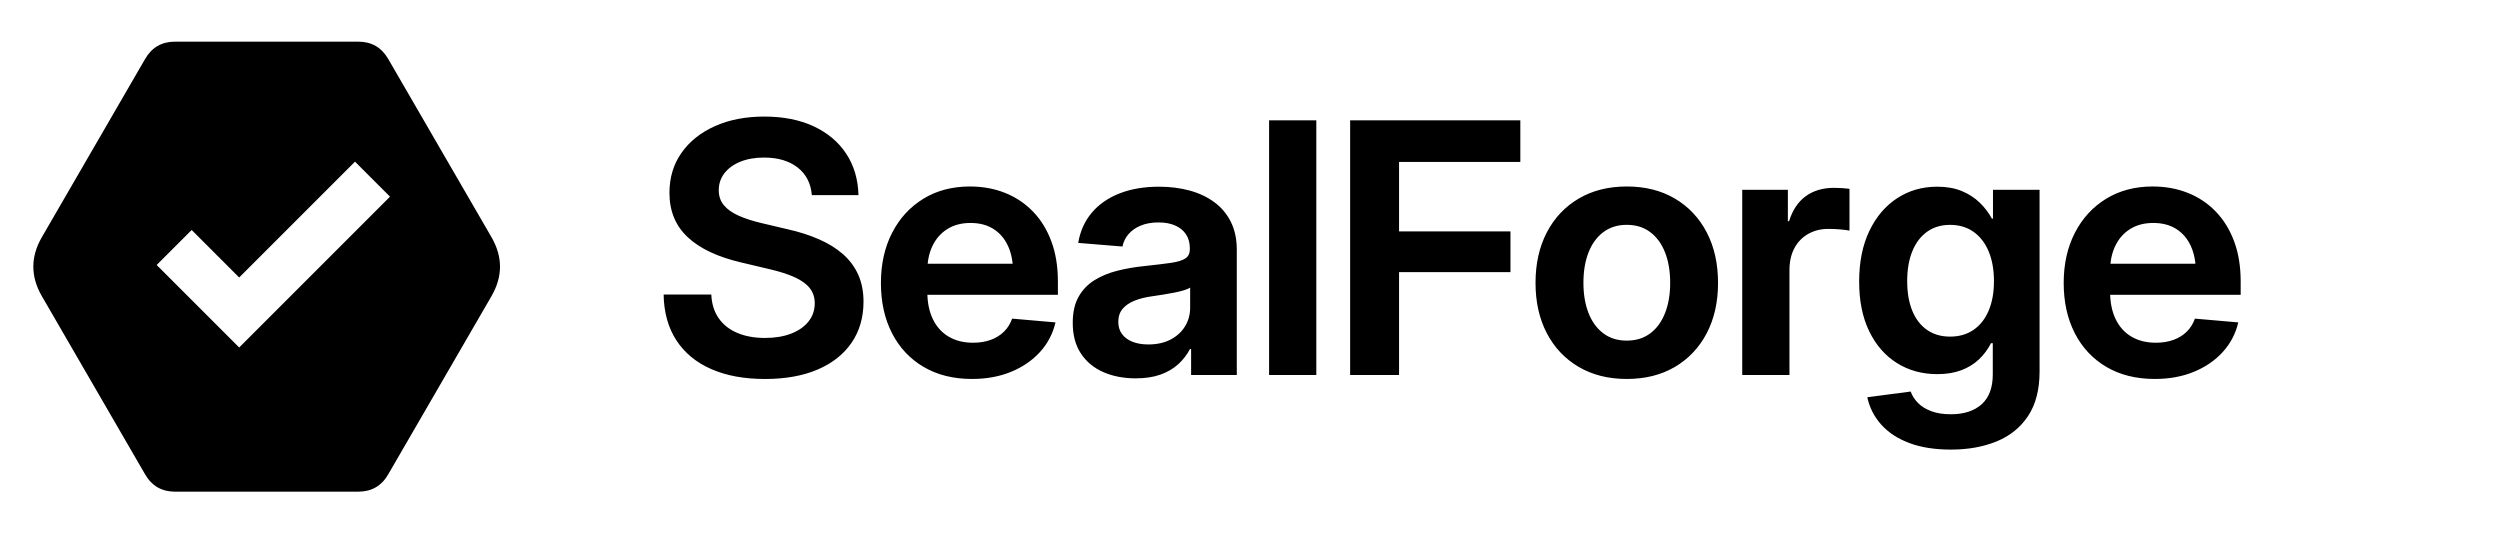
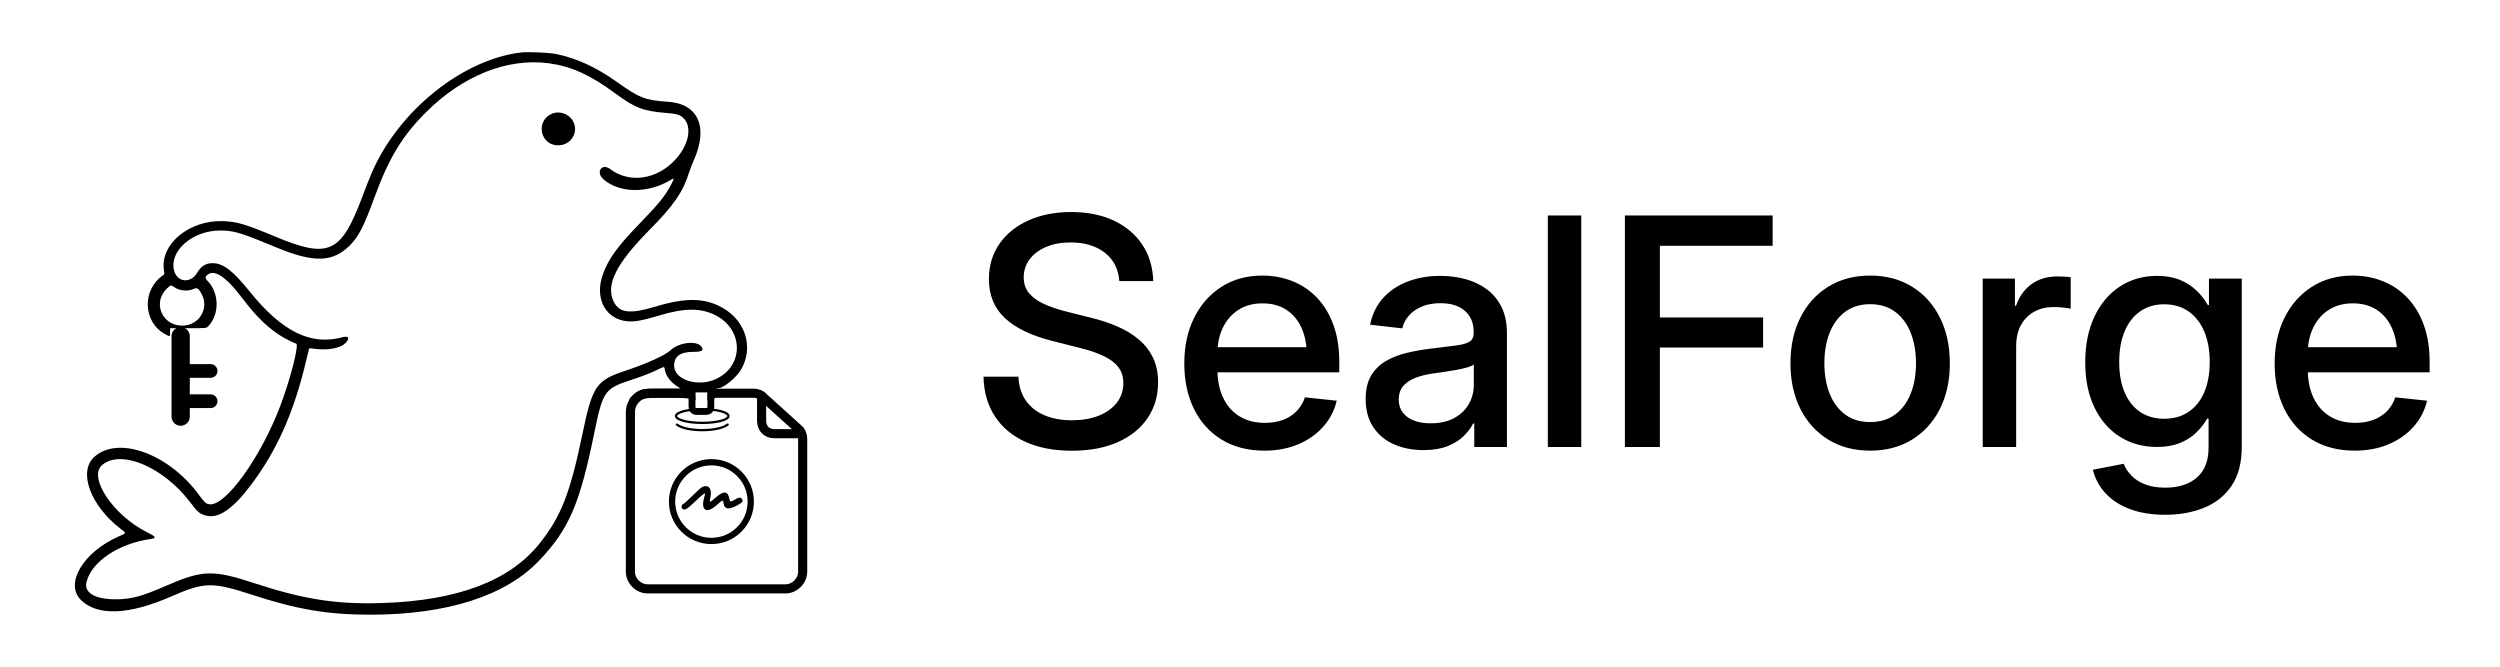
- <svg xmlns="http://www.w3.org/2000/svg" width="300" height="64" viewBox="0 0 300 64" role="img" aria-label="SealForge">
-   <path fill="#000000" fill-rule="evenodd" d="M21 5H43Q45.4 5 46.6 7.1L59 28.5Q61 32 59 35.5L46.6 56.9Q45.4 59 43 59H21Q18.6 59 17.4 56.9L5 35.5Q3 32 5 28.5L17.4 7.1Q18.6 5 21 5ZM18.8 31.8L23 27.6L28.7 33.3L42.6 19.4L46.8 23.6L28.7 41.7Z" />
-   <path fill="#000000" d="M91.793 45.478Q88.056 45.478 85.346 44.288Q82.637 43.099 81.161 40.832Q79.686 38.566 79.636 35.345H85.357Q85.429 37.017 86.24 38.183Q87.051 39.348 88.479 39.951Q89.907 40.554 91.794 40.554Q93.588 40.554 94.928 40.038Q96.267 39.522 97.018 38.583Q97.769 37.645 97.769 36.396Q97.769 35.322 97.163 34.565Q96.557 33.809 95.339 33.258Q94.121 32.708 92.272 32.283L88.949 31.496Q84.703 30.507 82.518 28.456Q80.334 26.405 80.334 23.142Q80.334 20.392 81.784 18.334Q83.233 16.277 85.8 15.132Q88.366 13.988 91.713 13.988Q95.117 13.988 97.628 15.153Q100.138 16.318 101.54 18.437Q102.942 20.555 103.017 23.417H97.419Q97.248 21.294 95.716 20.1Q94.185 18.907 91.687 18.907Q90.052 18.907 88.827 19.41Q87.602 19.912 86.927 20.795Q86.251 21.678 86.251 22.823Q86.251 23.906 86.884 24.65Q87.517 25.395 88.697 25.909Q89.877 26.424 91.507 26.801L94.428 27.489Q96.573 27.968 98.275 28.713Q99.977 29.458 101.171 30.512Q102.365 31.566 102.993 32.976Q103.621 34.387 103.621 36.202Q103.621 39.024 102.201 41.112Q100.78 43.199 98.131 44.338Q95.481 45.478 91.793 45.478ZM116.646 45.476Q113.287 45.476 110.83 44.028Q108.372 42.579 107.041 39.982Q105.71 37.386 105.71 33.959Q105.71 30.548 107.052 27.939Q108.394 25.329 110.799 23.853Q113.204 22.378 116.383 22.378Q118.665 22.378 120.591 23.141Q122.518 23.904 123.945 25.373Q125.372 26.842 126.16 28.957Q126.948 31.072 126.948 33.779V35.376H107.999V31.648H124.162L121.569 32.637Q121.569 30.843 120.965 29.523Q120.361 28.203 119.222 27.479Q118.082 26.755 116.456 26.755Q114.841 26.755 113.682 27.484Q112.523 28.213 111.901 29.503Q111.28 30.793 111.28 32.492V35.013Q111.28 36.918 111.942 38.293Q112.605 39.667 113.838 40.397Q115.072 41.127 116.765 41.127Q117.955 41.127 118.897 40.781Q119.839 40.435 120.491 39.785Q121.143 39.136 121.454 38.235L126.659 38.688Q126.191 40.706 124.804 42.234Q123.418 43.761 121.33 44.618Q119.242 45.476 116.646 45.476ZM136.284 45.402Q134.112 45.402 132.405 44.656Q130.697 43.91 129.713 42.427Q128.729 40.944 128.729 38.741Q128.729 36.855 129.428 35.616Q130.127 34.376 131.332 33.626Q132.538 32.877 134.082 32.488Q135.626 32.099 137.305 31.931Q139.301 31.718 140.502 31.544Q141.703 31.371 142.242 31.013Q142.781 30.655 142.781 29.919V29.789Q142.781 28.838 142.338 28.147Q141.895 27.456 141.054 27.074Q140.214 26.692 139.01 26.692Q137.795 26.692 136.882 27.072Q135.969 27.453 135.415 28.104Q134.861 28.756 134.697 29.582L129.384 29.149Q129.743 27.029 131.015 25.523Q132.288 24.018 134.345 23.21Q136.402 22.403 139.091 22.403Q141.062 22.403 142.762 22.867Q144.463 23.332 145.732 24.272Q147.001 25.212 147.708 26.636Q148.415 28.059 148.415 29.982V45.0H142.933V41.891H142.795Q142.262 42.906 141.394 43.701Q140.526 44.495 139.268 44.948Q138.009 45.402 136.284 45.402ZM137.789 41.334Q139.351 41.334 140.478 40.741Q141.605 40.148 142.211 39.149Q142.818 38.15 142.818 36.927V34.514Q142.557 34.686 142.048 34.839Q141.538 34.992 140.877 35.123Q140.216 35.254 139.508 35.364Q138.8 35.475 138.145 35.57Q137.034 35.725 136.137 36.084Q135.24 36.444 134.718 37.058Q134.195 37.673 134.195 38.627Q134.195 39.49 134.649 40.096Q135.104 40.702 135.912 41.018Q136.72 41.334 137.789 41.334ZM157.958 14.443V45.0H152.291V14.443ZM162.017 45.0V14.443H182.44V19.43H167.887V27.77H181.256V32.652H167.887V45.0ZM195.213 45.476Q191.913 45.476 189.446 44.03Q186.98 42.583 185.621 39.988Q184.263 37.392 184.263 33.949Q184.263 30.485 185.621 27.883Q186.98 25.281 189.446 23.829Q191.913 22.378 195.213 22.378Q198.529 22.378 200.988 23.829Q203.447 25.281 204.806 27.883Q206.164 30.485 206.164 33.949Q206.164 37.392 204.806 39.988Q203.447 42.583 200.988 44.03Q198.529 45.476 195.213 45.476ZM195.213 40.874Q196.865 40.874 198.03 40.002Q199.194 39.13 199.808 37.565Q200.421 36 200.421 33.941Q200.421 31.855 199.808 30.294Q199.194 28.732 198.03 27.856Q196.865 26.98 195.213 26.98Q193.572 26.98 192.405 27.853Q191.238 28.726 190.624 30.288Q190.011 31.85 190.011 33.941Q190.011 36.006 190.624 37.568Q191.238 39.13 192.402 40.002Q193.566 40.874 195.213 40.874ZM209.068 45.0V22.779H214.544V26.543H214.689Q215.298 24.567 216.676 23.554Q218.055 22.541 220.101 22.541Q220.6 22.541 221.088 22.575Q221.575 22.609 221.939 22.659V27.675Q221.606 27.601 220.865 27.534Q220.125 27.468 219.39 27.468Q218.066 27.468 217.006 28.057Q215.946 28.646 215.34 29.756Q214.735 30.865 214.735 32.436V45.0ZM234.106 53.951Q231.209 53.951 229.111 53.16Q227.013 52.369 225.748 50.954Q224.483 49.538 224.074 47.669L229.282 46.984Q229.557 47.753 230.176 48.372Q230.796 48.99 231.774 49.351Q232.751 49.711 234.098 49.711Q236.462 49.711 237.798 48.513Q239.134 47.314 239.134 44.923V41.182H238.918Q238.369 42.273 237.488 43.113Q236.607 43.953 235.365 44.425Q234.122 44.896 232.477 44.896Q229.751 44.896 227.63 43.566Q225.51 42.235 224.304 39.748Q223.098 37.26 223.098 33.797Q223.098 30.275 224.319 27.721Q225.54 25.166 227.66 23.784Q229.781 22.403 232.468 22.403Q234.136 22.403 235.391 22.917Q236.647 23.43 237.553 24.305Q238.459 25.179 239.029 26.242H239.158V22.779H244.748V44.583Q244.748 47.834 243.379 49.905Q242.009 51.977 239.606 52.964Q237.203 53.951 234.106 53.951ZM234.007 40.393Q235.644 40.393 236.824 39.584Q238.003 38.775 238.639 37.277Q239.275 35.779 239.275 33.736Q239.275 31.693 238.642 30.176Q238.008 28.659 236.829 27.822Q235.649 26.984 234.007 26.984Q232.403 26.984 231.248 27.812Q230.093 28.639 229.478 30.152Q228.863 31.665 228.863 33.736Q228.863 35.81 229.48 37.305Q230.098 38.799 231.253 39.596Q232.408 40.393 234.007 40.393ZM258.579 45.476Q255.22 45.476 252.763 44.028Q250.306 42.579 248.974 39.982Q247.643 37.386 247.643 33.959Q247.643 30.548 248.985 27.939Q250.327 25.329 252.732 23.853Q255.137 22.378 258.316 22.378Q260.598 22.378 262.525 23.141Q264.451 23.904 265.878 25.373Q267.305 26.842 268.093 28.957Q268.881 31.072 268.881 33.779V35.376H249.932V31.648H266.095L263.502 32.637Q263.502 30.843 262.899 29.523Q262.295 28.203 261.155 27.479Q260.016 26.755 258.389 26.755Q256.774 26.755 255.615 27.484Q254.456 28.213 253.835 29.503Q253.213 30.793 253.213 32.492V35.013Q253.213 36.918 253.876 38.293Q254.538 39.667 255.772 40.397Q257.006 41.127 258.699 41.127Q259.888 41.127 260.83 40.781Q261.772 40.435 262.424 39.785Q263.076 39.136 263.388 38.235L268.592 38.688Q268.124 40.706 266.738 42.234Q265.351 43.761 263.263 44.618Q261.175 45.476 258.579 45.476Z" />
+ <svg xmlns="http://www.w3.org/2000/svg" width="330" height="88" viewBox="0 0 330 88" role="img" aria-label="SealForge">
+   <g transform="translate(8 5) scale(0.07528958) translate(-28 -11)">
+     <g id="paper" fill="none" stroke="#000000" stroke-width="16" stroke-linecap="round" stroke-linejoin="round">
+       <path d="M1131 634H1060C1042 634 1027 649 1027 667V947C1027 963 1041 977 1057 977H1299C1315 977 1329 963 1329 947V714C1329 707 1326 700 1322 697L1260 641C1257 637 1250 634 1243 634H1172" />
+       <path d="M1257 641V682C1257 696 1266 705 1280 705H1326" />
+     </g>
+     <g id="seal-contour" fill="#000000">
+       <path fill-rule="evenodd" d="M835.0 36.6C732.7 48.9 621.1 138.5 574.2 246.0C570.9 253.4 563.2 273.0 557.0 289.5C519.7 388.8 498.3 398.6 404.5 359.5C351.8 337.5 337.8 333.3 313.0 332.3C254.3 330.0 202.8 372.0 209.0 417.3C210.2 425.4 210.2 425.4 207.3 427.4C170.1 453.2 172.5 509.9 211.7 530.7C220.0 535.2 220.0 535.2 220.0 527.0V520.0H251.8C283.6 520.0 283.6 520.0 286.7 516.7C306.8 495.9 306.4 458.4 285.8 437.3C281.0 432.4 281.1 429.5 286.3 425.8C297.8 417.6 316.1 428.8 339.6 458.6C343.9 464.1 351.4 473.6 356.1 479.6C379.2 508.8 403.5 529.5 429.6 542.1C435.2 544.8 440.2 547.0 440.8 547.0C446.8 547.0 431.2 608.6 413.0 656.6C378.6 747.1 317.0 832.5 288.9 828.7C282.8 827.9 280.8 826.0 269.8 811.2C216.8 739.7 128.9 708.1 87.2 745.5C58.4 771.4 79.8 830.4 132.9 871.5C143.8 879.9 143.9 879.0 130.5 884.8C67.6 912.1 34.2 968.4 64.1 997.0C93.3 1025.0 148.0 1022.7 222.3 990.2C279.9 964.9 293.9 964.6 363.5 987.3C442.6 1013.2 496.7 1022.3 571.0 1022.3C705.7 1022.2 808.1 989.4 867.0 927.4C919.3 872.3 938.0 829.1 963.6 704.0C978.7 630.3 981.6 626.1 1027.5 611.0C1048.5 604.1 1063.4 598.3 1075.9 592.1C1086.3 587.0 1086.6 587.0 1087.3 592.5C1088.8 603.0 1097.1 614.2 1109.1 622.0L1115.3 626.0H1084.9C1051.9 626.0 1047.0 626.6 1038.5 631.5C1034.0 634.2 1025.0 643.2 1025.0 645.0C1025.0 646.8 1045.6 645.7 1050.5 643.7C1057.3 640.9 1130.0 641.2 1130.0 644.0C1130.0 645.8 1130.7 646.0 1135.6 646.0H1141.2L1140.8 639.2L1140.5 632.5H1151.5H1162.5L1162.2 639.2L1161.8 646.0H1167.9C1173.3 646.0 1174.0 645.8 1174.0 644.0C1174.0 642.7 1174.7 642.0 1176.0 642.0C1177.8 642.0 1178.0 641.3 1178.0 633.5C1178.0 625.0 1178.0 625.0 1181.7 625.0C1190.3 625.0 1212.9 606.4 1220.9 592.7C1243.1 554.9 1229.7 508.4 1190.0 485.1C1158.6 466.7 1125.0 465.8 1071.3 482.0C1026.6 495.5 1007.9 493.5 998.0 474.0C983.0 444.6 1001.4 407.4 1060.6 347.5C1103.0 304.6 1119.1 281.3 1129.5 248.0C1131.5 241.7 1135.1 232.2 1137.5 227.0C1164.3 168.3 1146.5 126.5 1093.0 123.0C1052.4 120.3 1043.0 116.6 1001.5 87.0C967.0 62.5 932.4 46.7 897.5 39.4C884.8 36.8 847.5 35.1 835.0 36.6ZM884.5 55.6C923.2 60.9 957.0 76.1 999.7 107.8C1034.5 133.6 1049.2 139.3 1088.5 142.5C1107.4 144.0 1112.8 145.4 1118.8 150.6C1136.3 165.6 1130.0 198.9 1104.6 225.7C1072.3 259.8 1025.0 266.2 991.7 241.1C976.7 229.7 965.5 246.8 979.9 259.1C1008.8 283.9 1058.7 284.0 1098.8 259.4C1104.0 256.2 1104.0 257.0 1099.1 266.8C1089.5 285.9 1076.9 301.8 1048.1 331.4C1004.2 376.3 987.6 399.2 978.0 427.8C965.5 465.3 980.6 498.8 1013.6 506.6C1028.4 510.1 1043.2 508.1 1076.5 498.0C1121.6 484.4 1149.6 484.1 1175.5 497.0C1225.0 521.5 1226.7 584.7 1178.5 608.4C1146.5 624.2 1103.6 611.0 1103.6 585.5C1103.6 569.4 1114.5 561.5 1136.8 561.5C1152.7 561.5 1156.3 559.2 1151.5 552.3C1143.8 541.2 1111.9 544.8 1097.7 558.4C1088.2 567.4 1056.4 581.9 1018.4 594.5C967.0 611.5 960.5 621.0 943.0 705.0C921.1 810.1 905.6 849.6 868.1 897.0C815.6 963.1 723.6 997.9 590.5 1001.9C510.9 1004.3 454.3 995.4 367.8 967.1C295.0 943.2 276.9 943.7 212.5 971.8C170.1 990.3 151.6 995.2 125.0 995.3C88.3 995.4 68.6 983.8 73.4 964.9C82.6 929.0 129.6 897.5 186.2 889.5C196.5 888.0 195.1 885.4 180.5 878.2C120.5 848.7 75.3 781.3 101.0 759.7C134.0 731.9 208.4 763.5 255.0 825.0C268.4 842.7 272.1 845.8 283.0 848.6C305.0 854.2 330.0 837.1 362.0 794.5C408.1 733.0 437.1 667.3 459.0 575.0C461.3 565.4 463.3 556.9 463.6 556.1C463.9 555.2 465.1 555.0 467.8 555.4C494.7 559.8 518.7 555.7 528.3 545.1C535.6 537.0 532.8 533.0 521.9 535.9C466.5 550.9 416.0 525.9 359.3 455.5C329.6 418.6 313.0 406.0 294.2 406.0C282.3 406.0 274.4 411.1 267.1 423.3C256.1 441.5 233.3 439.8 227.4 420.4C216.9 385.5 258.9 348.4 308.5 348.7C332.2 348.9 344.0 352.5 406.5 378.5C471.7 405.6 505.3 404.7 535.0 374.9C550.5 359.5 559.7 341.4 578.5 290.0C603.4 222.0 627.0 183.0 668.0 142.0C732.8 77.1 811.4 45.7 884.5 55.6ZM227.1 447.9C236.2 454.5 250.7 455.9 261.4 451.1C267.1 448.6 269.5 450.0 274.4 458.5C289.6 484.5 271.4 515.6 241.0 515.5C205.9 515.3 189.1 475.8 213.6 451.2C220.7 444.1 221.5 443.9 227.1 447.9ZM888.4 144.4C860.3 157.5 869.1 199.2 900.0 199.4C922.8 199.6 937.2 176.3 926.3 156.8C918.9 143.7 901.9 138.1 888.4 144.4Z" />
+     </g>
+     <g id="key" fill="none" stroke="#000000" stroke-linecap="round" stroke-linejoin="round">
+       <path d="M238.5 534V675" stroke-width="32" />
+       <path d="M238.5 595H291M238.5 648H291" stroke-width="24" />
+     </g>
+     <g id="press" fill="none" stroke="#000000" stroke-linecap="round" stroke-linejoin="round">
+       <ellipse cx="1153" cy="674" rx="46" ry="12" stroke-width="4" />
+       <path d="M1135 630V657Q1135 666 1144 666H1159Q1168 666 1168 657V630" stroke-width="12" />
+     </g>
+     <g id="ink-line" fill="none" stroke="#000000" stroke-linecap="round">
+       <path d="M1108.5 689C1125.5 702 1180.5 702 1197.5 689" stroke-width="4" />
+     </g>
+     <g id="imprint" fill="#000000">
+       <circle cx="1169" cy="824" r="69" fill="none" stroke="#000000" stroke-width="11" />
+       <path fill-rule="evenodd" d="M1152.5 798.7C1150.9 799.5 1143.1 806.5 1135.4 814.1C1127.6 821.8 1120.7 828.0 1120.1 828.0C1117.9 828.0 1115.8 832.7 1117.0 834.9C1120.2 841.1 1125.7 838.3 1142.1 822.4C1152.3 812.4 1158.1 808.0 1158.0 810.2C1158.0 810.4 1157.1 813.9 1156.0 818.0C1150.2 840.3 1161.3 845.8 1179.0 829.5C1188.7 820.6 1189.6 820.4 1190.3 826.7C1191.5 837.4 1199.1 838.8 1213.6 831.0C1223.6 825.5 1225.2 823.5 1222.6 819.5C1220.3 816.0 1216.9 816.3 1209.9 820.6C1203.1 824.8 1201.3 824.6 1200.5 819.3C1198.2 805.2 1190.4 804.5 1176.1 817.2C1165.4 826.6 1165.2 826.6 1167.4 816.0C1170.6 801.2 1163.4 792.9 1152.5 798.7Z" />
+     </g>
+   </g>
+   <path fill="#000000" d="M141.485 59.497Q137.934 59.497 135.341 58.317Q132.748 57.136 131.319 54.946Q129.891 52.756 129.822 49.724H134.434Q134.507 51.577 135.404 52.864Q136.3 54.151 137.871 54.814Q139.442 55.477 141.485 55.477Q143.501 55.477 145.027 54.872Q146.553 54.266 147.418 53.159Q148.283 52.052 148.283 50.574Q148.283 49.327 147.621 48.463Q146.959 47.6 145.665 46.985Q144.37 46.371 142.455 45.903L139 45.029Q134.758 43.971 132.647 41.989Q130.536 40.007 130.536 36.853Q130.536 34.182 131.922 32.189Q133.307 30.197 135.761 29.092Q138.215 27.988 141.401 27.988Q144.626 27.988 147.031 29.124Q149.436 30.261 150.793 32.309Q152.149 34.357 152.228 37.097H147.755Q147.561 34.694 145.822 33.348Q144.082 32.002 141.317 32.002Q139.482 32.002 138.086 32.594Q136.69 33.186 135.911 34.227Q135.131 35.268 135.131 36.615Q135.131 37.871 135.855 38.722Q136.578 39.574 137.862 40.15Q139.145 40.726 140.831 41.144L143.969 41.931Q145.9 42.394 147.525 43.105Q149.149 43.816 150.346 44.833Q151.544 45.851 152.205 47.24Q152.867 48.63 152.867 50.458Q152.867 53.136 151.49 55.176Q150.113 57.217 147.561 58.357Q145.008 59.497 141.485 59.497ZM166.916 59.486Q163.627 59.486 161.253 58.027Q158.879 56.569 157.603 53.974Q156.327 51.378 156.327 47.98Q156.327 44.574 157.619 41.96Q158.912 39.345 161.233 37.861Q163.554 36.378 166.614 36.378Q168.766 36.378 170.614 37.118Q172.463 37.858 173.85 39.309Q175.237 40.761 176.011 42.886Q176.785 45.011 176.785 47.782V49.152H158.525V45.832H174.491L172.495 46.883Q172.495 44.825 171.802 43.286Q171.108 41.747 169.802 40.895Q168.496 40.043 166.643 40.043Q164.802 40.043 163.47 40.902Q162.138 41.762 161.418 43.256Q160.698 44.75 160.698 46.666V48.719Q160.698 50.904 161.455 52.501Q162.211 54.098 163.621 54.958Q165.03 55.818 166.97 55.818Q168.319 55.818 169.381 55.415Q170.443 55.012 171.173 54.255Q171.903 53.497 172.252 52.449L176.448 52.893Q175.982 54.85 174.657 56.334Q173.333 57.818 171.351 58.652Q169.37 59.486 166.916 59.486ZM187.89 59.412Q185.723 59.412 184 58.649Q182.277 57.886 181.273 56.383Q180.268 54.88 180.268 52.679Q180.268 50.778 180.999 49.564Q181.729 48.35 182.965 47.64Q184.201 46.929 185.756 46.564Q187.311 46.2 188.949 46.009Q190.985 45.758 192.206 45.602Q193.427 45.446 193.977 45.101Q194.527 44.755 194.527 43.963V43.81Q194.527 42.65 194.02 41.805Q193.512 40.959 192.533 40.489Q191.553 40.02 190.139 40.02Q188.717 40.02 187.654 40.476Q186.591 40.933 185.946 41.686Q185.301 42.439 185.11 43.344L180.856 42.859Q181.269 40.791 182.553 39.358Q183.837 37.925 185.791 37.17Q187.744 36.415 190.145 36.415Q191.868 36.415 193.448 36.846Q195.029 37.276 196.259 38.185Q197.489 39.095 198.201 40.531Q198.914 41.967 198.914 43.986V59.0H194.605V55.9H194.456Q194.009 56.779 193.179 57.587Q192.349 58.395 191.053 58.903Q189.756 59.412 187.89 59.412ZM188.825 55.877Q190.708 55.877 191.98 55.17Q193.253 54.463 193.897 53.311Q194.542 52.16 194.542 50.827V48.112Q194.309 48.313 193.722 48.487Q193.134 48.66 192.347 48.807Q191.56 48.955 190.729 49.077Q189.898 49.199 189.187 49.294Q187.97 49.455 186.929 49.838Q185.889 50.222 185.261 50.916Q184.634 51.609 184.634 52.751Q184.634 53.749 185.161 54.447Q185.688 55.145 186.631 55.511Q187.573 55.877 188.825 55.877ZM208.727 28.443V59.0H204.314V28.443ZM214.485 59.0V28.443H233.987V32.45H219.103V41.905H232.731V45.87H219.103V59.0ZM246.854 59.486Q243.705 59.486 241.337 58.031Q238.969 56.577 237.655 53.981Q236.341 51.384 236.341 47.965Q236.341 44.515 237.655 41.906Q238.969 39.297 241.337 37.837Q243.705 36.378 246.854 36.378Q250.022 36.378 252.387 37.837Q254.751 39.297 256.065 41.906Q257.379 44.515 257.379 47.965Q257.379 51.384 256.065 53.981Q254.751 56.577 252.387 58.031Q250.022 59.486 246.854 59.486ZM246.854 55.712Q248.817 55.712 250.167 54.711Q251.518 53.71 252.214 51.955Q252.911 50.201 252.911 47.962Q252.911 45.693 252.214 43.935Q251.518 42.176 250.167 41.164Q248.817 40.152 246.854 40.152Q244.909 40.152 243.56 41.159Q242.21 42.167 241.513 43.926Q240.817 45.686 240.817 47.962Q240.817 50.21 241.513 51.96Q242.21 53.71 243.555 54.711Q244.9 55.712 246.854 55.712ZM261.719 59.0V36.779H265.969V40.36H266.12Q266.731 38.544 268.148 37.515Q269.565 36.487 271.607 36.487Q272.073 36.487 272.552 36.519Q273.03 36.552 273.332 36.591V40.75Q273.087 40.689 272.421 40.609Q271.755 40.53 271.011 40.53Q269.647 40.53 268.534 41.134Q267.421 41.737 266.777 42.89Q266.133 44.044 266.133 45.703V59.0ZM285.82 67.951Q283.17 67.951 281.183 67.212Q279.196 66.474 277.948 65.135Q276.7 63.796 276.256 62.003L280.327 61.216Q280.671 62.088 281.373 62.805Q282.075 63.522 283.176 63.946Q284.277 64.371 285.817 64.371Q288.439 64.371 289.986 63.039Q291.533 61.707 291.533 59.073V55.258H291.347Q290.757 56.286 289.868 57.136Q288.978 57.987 287.711 58.492Q286.444 58.997 284.717 58.997Q281.957 58.997 279.816 57.642Q277.676 56.288 276.464 53.781Q275.253 51.275 275.253 47.825Q275.253 44.356 276.465 41.793Q277.677 39.229 279.82 37.822Q281.964 36.415 284.735 36.415Q286.465 36.415 287.747 36.945Q289.029 37.474 289.942 38.356Q290.854 39.237 291.432 40.271H291.584V36.779H295.912V58.992Q295.912 62.146 294.568 64.125Q293.223 66.103 290.933 67.027Q288.643 67.951 285.82 67.951ZM285.671 55.275Q287.554 55.275 288.9 54.362Q290.247 53.449 290.965 51.763Q291.683 50.077 291.683 47.779Q291.683 45.49 290.969 43.78Q290.255 42.07 288.908 41.119Q287.561 40.167 285.671 40.167Q283.828 40.167 282.495 41.104Q281.163 42.04 280.449 43.745Q279.736 45.449 279.736 47.779Q279.736 50.119 280.453 51.8Q281.171 53.481 282.503 54.378Q283.835 55.275 285.671 55.275ZM310.842 59.486Q307.553 59.486 305.179 58.027Q302.805 56.569 301.529 53.974Q300.253 51.378 300.253 47.98Q300.253 44.574 301.546 41.96Q302.838 39.345 305.159 37.861Q307.48 36.378 310.54 36.378Q312.692 36.378 314.54 37.118Q316.389 37.858 317.776 39.309Q319.163 40.761 319.937 42.886Q320.711 45.011 320.711 47.782V49.152H302.451V45.832H318.417L316.421 46.883Q316.421 44.825 315.728 43.286Q315.034 41.747 313.728 40.895Q312.422 40.043 310.57 40.043Q308.729 40.043 307.396 40.902Q306.064 41.762 305.344 43.256Q304.625 44.75 304.625 46.666V48.719Q304.625 50.904 305.381 52.501Q306.137 54.098 307.547 54.958Q308.957 55.818 310.896 55.818Q312.245 55.818 313.307 55.415Q314.369 55.012 315.099 54.255Q315.83 53.497 316.178 52.449L320.374 52.893Q319.908 54.85 318.583 56.334Q317.259 57.818 315.277 58.652Q313.296 59.486 310.842 59.486Z" />
</svg>
